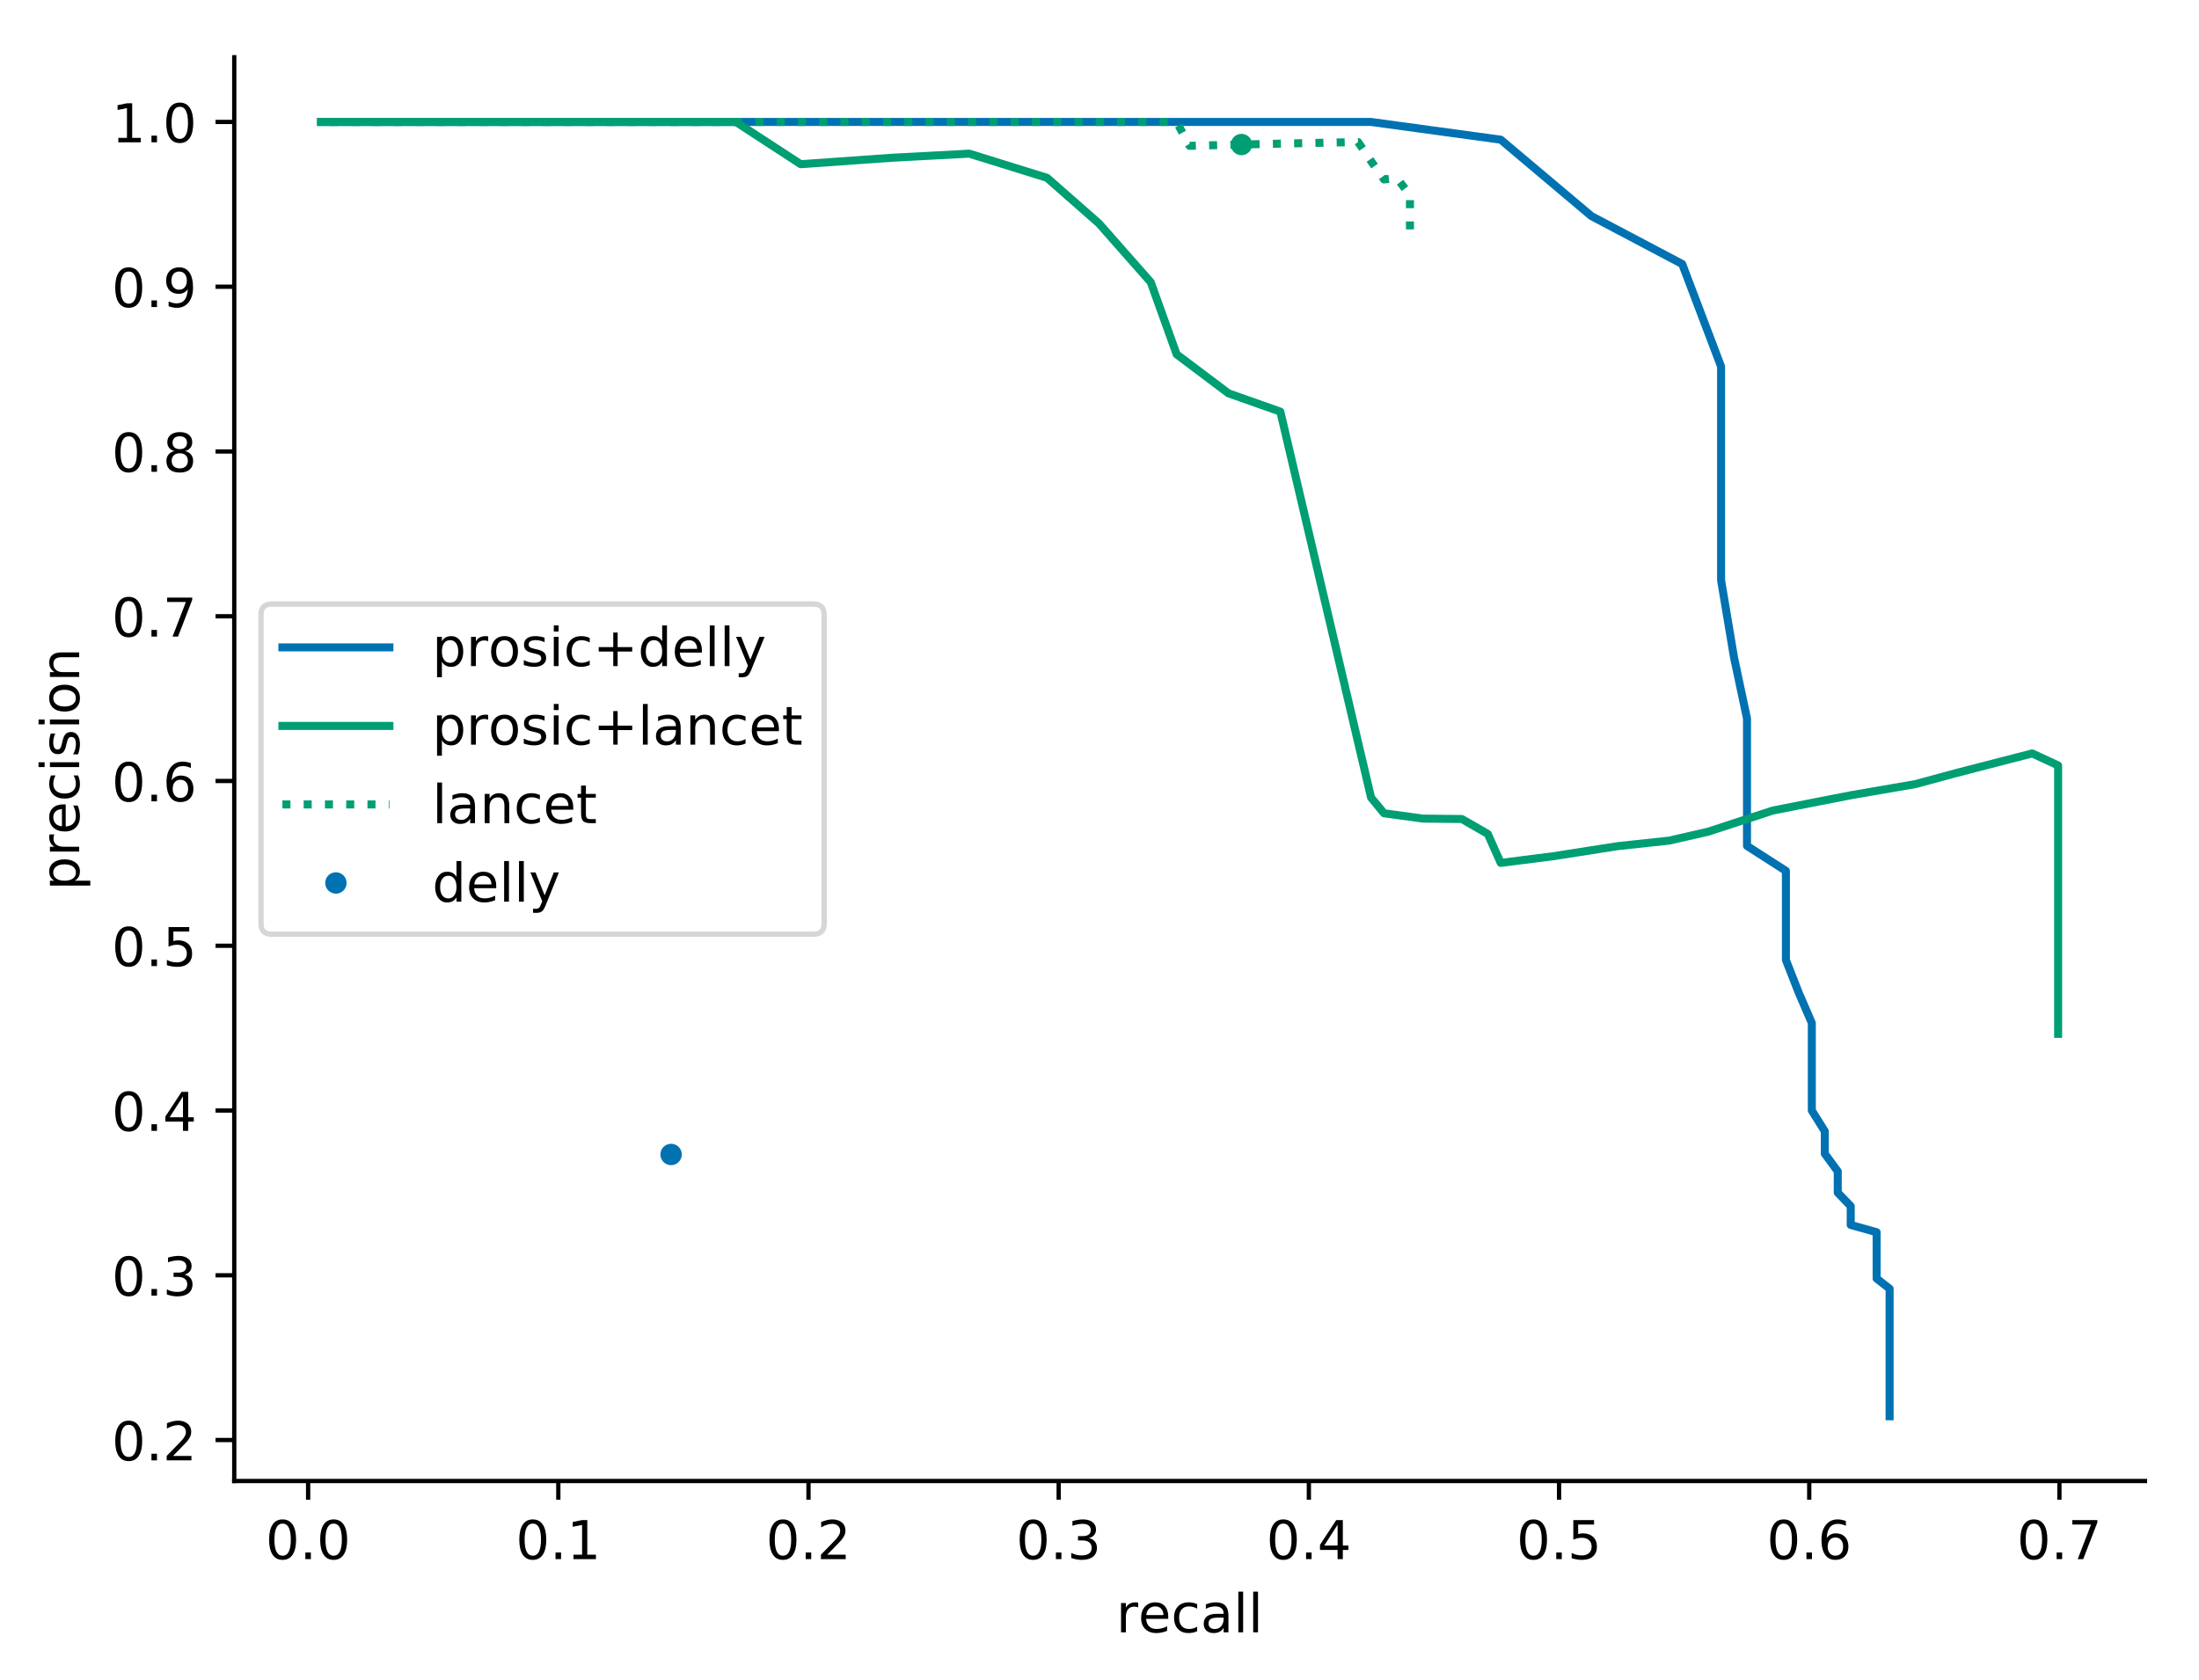
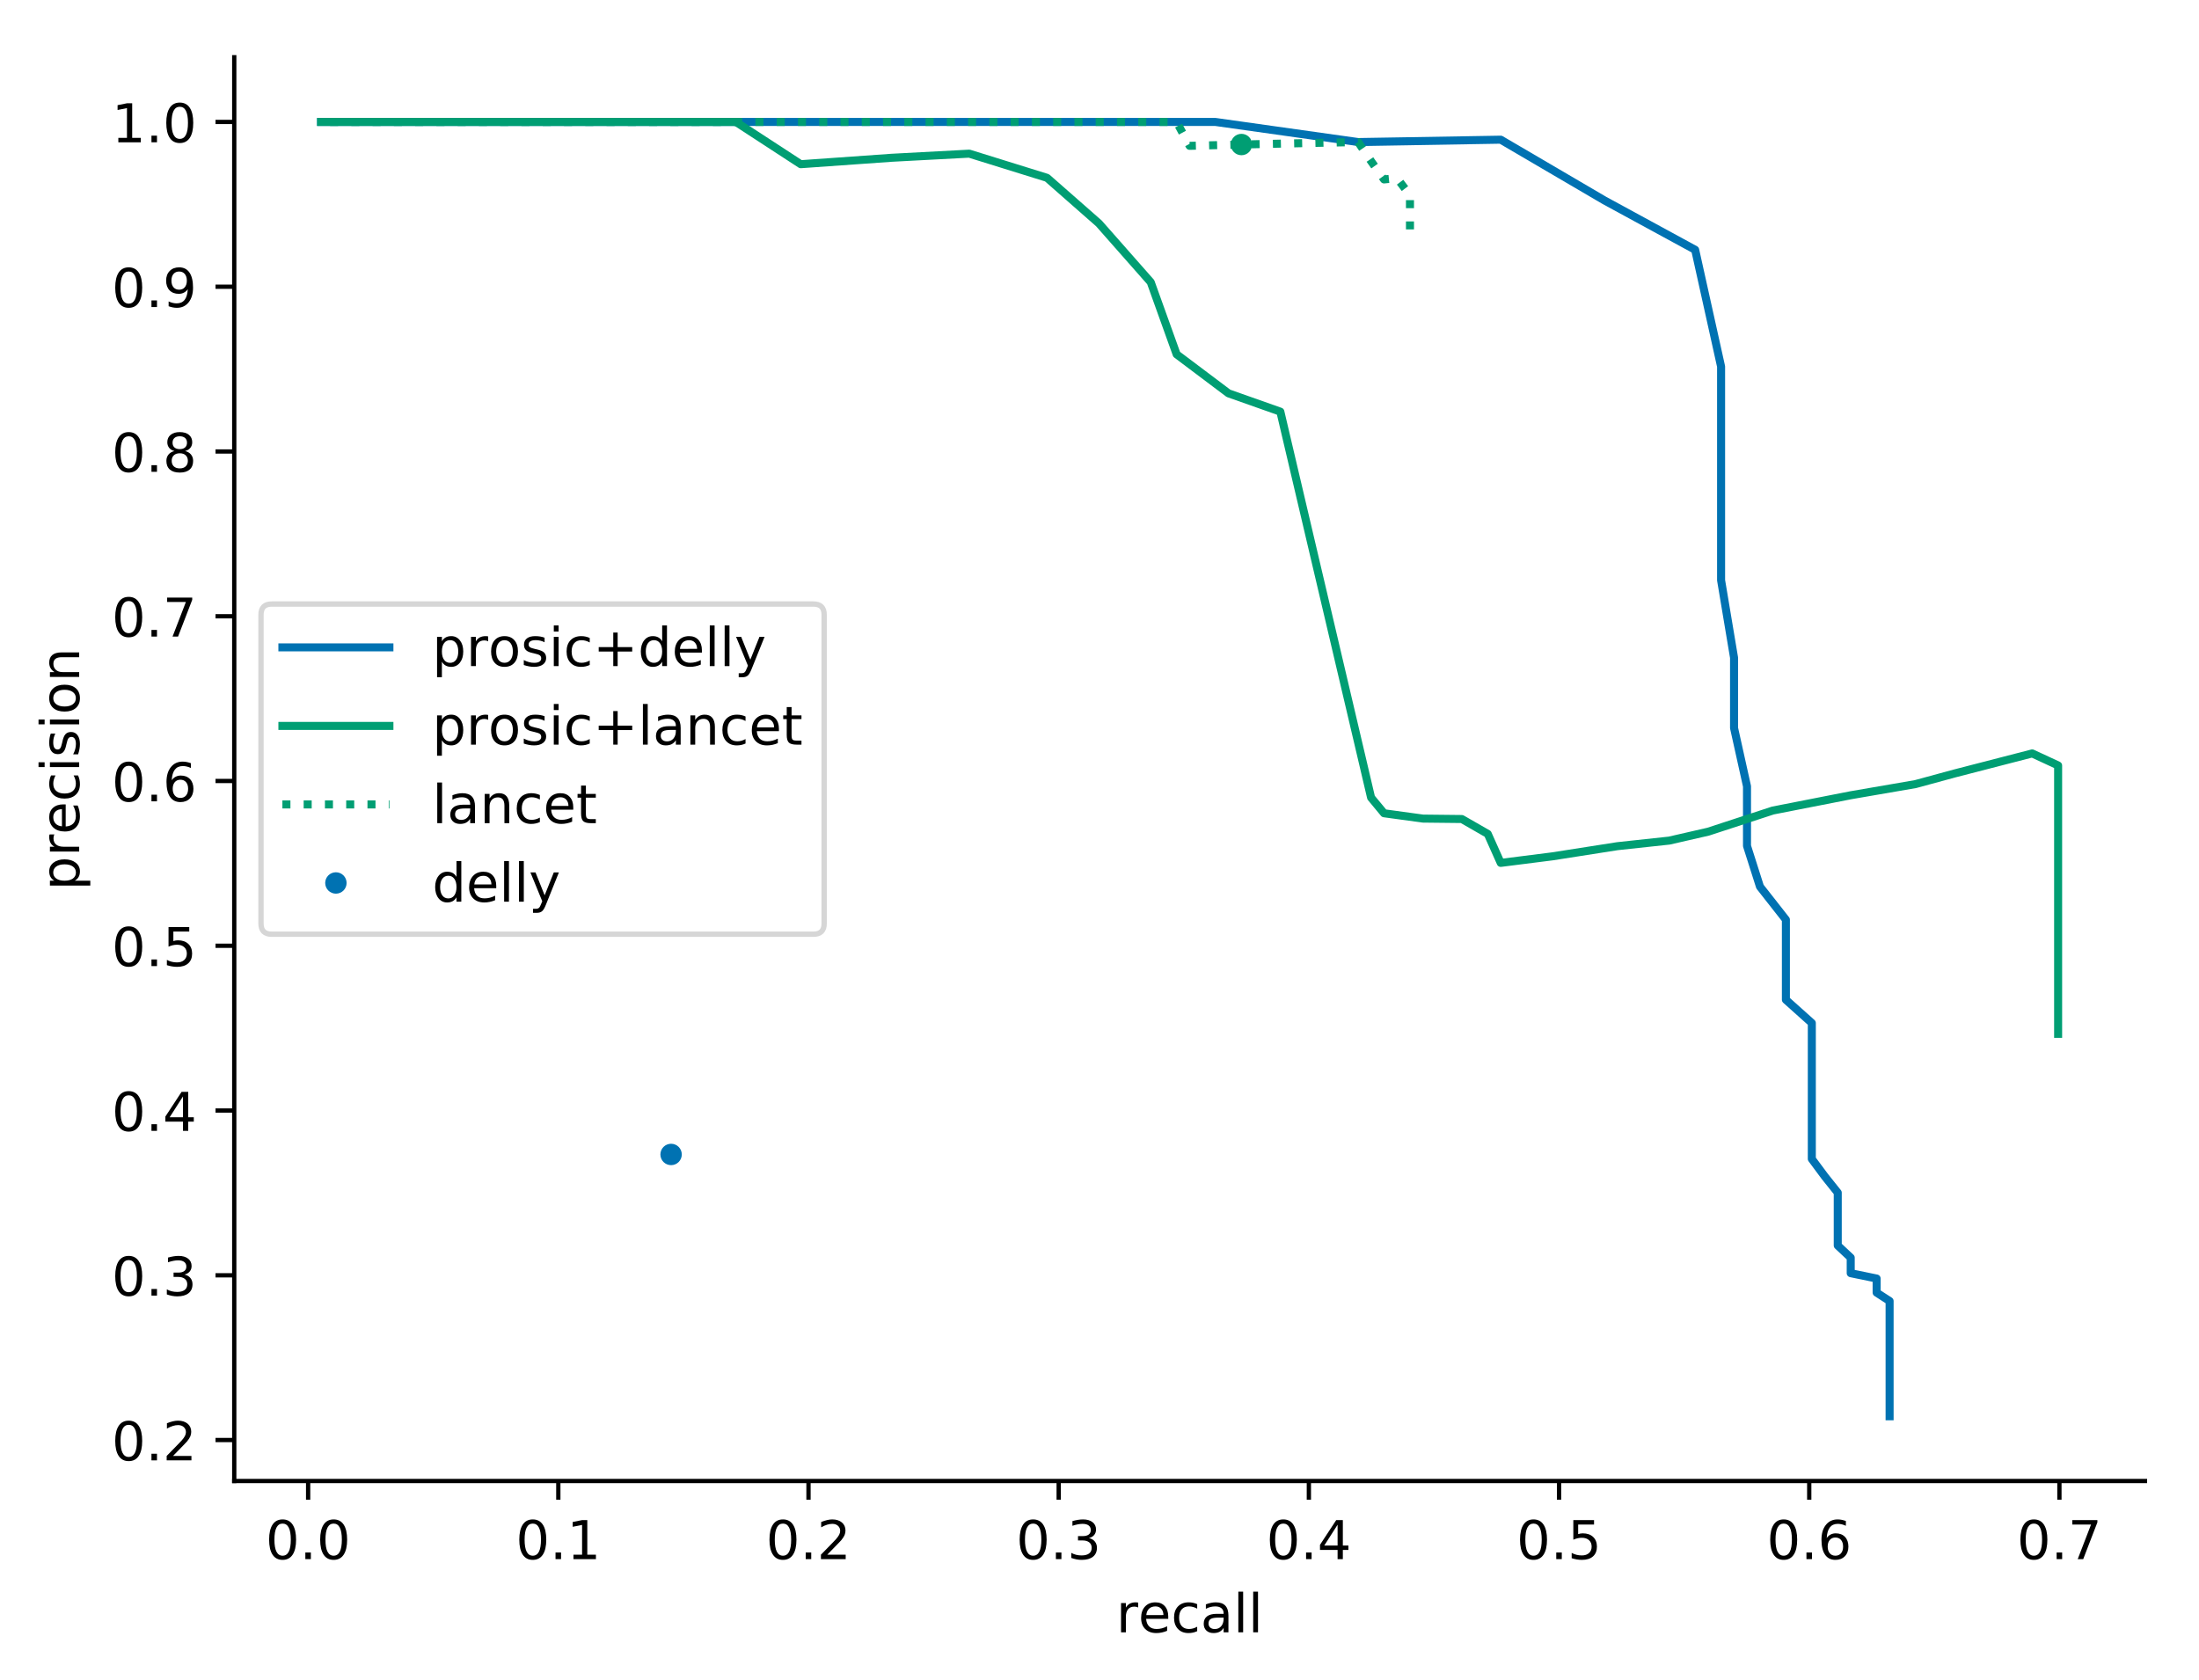
<svg xmlns="http://www.w3.org/2000/svg" xmlns:xlink="http://www.w3.org/1999/xlink" height="314pt" version="1.1" viewBox="0 0 411 314" width="411pt">
  <defs>
    <style type="text/css">
*{stroke-linecap:butt;stroke-linejoin:round;}
  </style>
  </defs>
  <g id="figure_1">
    <g id="patch_1">
      <path d="M 0 314.368  L 411.601 314.368  L 411.601 0  L 0 0  z " style="fill:#ffffff;" />
    </g>
    <g id="axes_1">
      <g id="patch_2">
        <path d="M 43.781 276.812  L 400.901 276.812  L 400.901 10.7  L 43.781 10.7  z " style="fill:#ffffff;" />
      </g>
      <g id="matplotlib.axis_1">
        <g id="xtick_1">
          <g id="line2d_1">
            <defs>
-               <path d="M 0 0  L 0 3.5  " id="m84ffc68af9" style="stroke:#000000;stroke-width:0.8;" />
-             </defs>
-             <g>
-               <use style="stroke:#000000;stroke-width:0.8;" x="57.591" xlink:href="#m84ffc68af9" y="276.812" />
+               <path d="M 0 0  L 0 3.5  " id="m22da4addb0" style="stroke:#000000;stroke-width:0.8;" />
+             </defs>
+             <g>
+               <use style="stroke:#000000;stroke-width:0.8;" x="57.591" xlink:href="#m22da4addb0" y="276.812" />
            </g>
          </g>
          <g id="text_1">
            <defs>
              <path d="M 31.781 66.406  Q 24.172 66.406 20.328 58.906  Q 16.5 51.422 16.5 36.375  Q 16.5 21.391 20.328 13.891  Q 24.172 6.391 31.781 6.391  Q 39.453 6.391 43.281 13.891  Q 47.125 21.391 47.125 36.375  Q 47.125 51.422 43.281 58.906  Q 39.453 66.406 31.781 66.406  z M 31.781 74.219  Q 44.047 74.219 50.516 64.516  Q 56.984 54.828 56.984 36.375  Q 56.984 17.969 50.516 8.266  Q 44.047 -1.422 31.781 -1.422  Q 19.531 -1.422 13.062 8.266  Q 6.594 17.969 6.594 36.375  Q 6.594 54.828 13.062 64.516  Q 19.531 74.219 31.781 74.219  z " id="DejaVuSans-30" />
              <path d="M 10.688 12.406  L 21 12.406  L 21 0  L 10.688 0  z " id="DejaVuSans-2e" />
            </defs>
            <g transform="translate(49.63962 291.4104)scale(0.1 -0.1)">
              <use xlink:href="#DejaVuSans-30" />
              <use x="63.623" xlink:href="#DejaVuSans-2e" />
              <use x="95.41" xlink:href="#DejaVuSans-30" />
            </g>
          </g>
        </g>
        <g id="xtick_2">
          <g id="line2d_2">
            <g>
-               <use style="stroke:#000000;stroke-width:0.8;" x="104.351" xlink:href="#m84ffc68af9" y="276.812" />
+               <use style="stroke:#000000;stroke-width:0.8;" x="104.351" xlink:href="#m22da4addb0" y="276.812" />
            </g>
          </g>
          <g id="text_2">
            <defs>
              <path d="M 12.406 8.297  L 28.516 8.297  L 28.516 63.922  L 10.984 60.406  L 10.984 69.391  L 28.422 72.906  L 38.281 72.906  L 38.281 8.297  L 54.391 8.297  L 54.391 0  L 12.406 0  z " id="DejaVuSans-31" />
            </defs>
            <g transform="translate(96.39956 291.4104)scale(0.1 -0.1)">
              <use xlink:href="#DejaVuSans-30" />
              <use x="63.623" xlink:href="#DejaVuSans-2e" />
              <use x="95.41" xlink:href="#DejaVuSans-31" />
            </g>
          </g>
        </g>
        <g id="xtick_3">
          <g id="line2d_3">
            <g>
-               <use style="stroke:#000000;stroke-width:0.8;" x="151.111" xlink:href="#m84ffc68af9" y="276.812" />
+               <use style="stroke:#000000;stroke-width:0.8;" x="151.111" xlink:href="#m22da4addb0" y="276.812" />
            </g>
          </g>
          <g id="text_3">
            <defs>
              <path d="M 19.188 8.297  L 53.609 8.297  L 53.609 0  L 7.328 0  L 7.328 8.297  Q 12.938 14.109 22.625 23.891  Q 32.328 33.688 34.812 36.531  Q 39.547 41.844 41.422 45.531  Q 43.312 49.219 43.312 52.781  Q 43.312 58.594 39.234 62.25  Q 35.156 65.922 28.609 65.922  Q 23.969 65.922 18.812 64.312  Q 13.672 62.703 7.812 59.422  L 7.812 69.391  Q 13.766 71.781 18.938 73  Q 24.125 74.219 28.422 74.219  Q 39.75 74.219 46.484 68.547  Q 53.219 62.891 53.219 53.422  Q 53.219 48.922 51.531 44.891  Q 49.859 40.875 45.406 35.406  Q 44.188 33.984 37.641 27.219  Q 31.109 20.453 19.188 8.297  z " id="DejaVuSans-32" />
            </defs>
            <g transform="translate(143.1595 291.4104)scale(0.1 -0.1)">
              <use xlink:href="#DejaVuSans-30" />
              <use x="63.623" xlink:href="#DejaVuSans-2e" />
              <use x="95.41" xlink:href="#DejaVuSans-32" />
            </g>
          </g>
        </g>
        <g id="xtick_4">
          <g id="line2d_4">
            <g>
-               <use style="stroke:#000000;stroke-width:0.8;" x="197.871" xlink:href="#m84ffc68af9" y="276.812" />
+               <use style="stroke:#000000;stroke-width:0.8;" x="197.871" xlink:href="#m22da4addb0" y="276.812" />
            </g>
          </g>
          <g id="text_4">
            <defs>
              <path d="M 40.578 39.312  Q 47.656 37.797 51.625 33  Q 55.609 28.219 55.609 21.188  Q 55.609 10.406 48.188 4.484  Q 40.766 -1.422 27.094 -1.422  Q 22.516 -1.422 17.656 -0.516  Q 12.797 0.391 7.625 2.203  L 7.625 11.719  Q 11.719 9.328 16.594 8.109  Q 21.484 6.891 26.812 6.891  Q 36.078 6.891 40.938 10.547  Q 45.797 14.203 45.797 21.188  Q 45.797 27.641 41.281 31.266  Q 36.766 34.906 28.719 34.906  L 20.219 34.906  L 20.219 43.016  L 29.109 43.016  Q 36.375 43.016 40.234 45.922  Q 44.094 48.828 44.094 54.297  Q 44.094 59.906 40.109 62.906  Q 36.141 65.922 28.719 65.922  Q 24.656 65.922 20.016 65.031  Q 15.375 64.156 9.812 62.312  L 9.812 71.094  Q 15.438 72.656 20.344 73.438  Q 25.25 74.219 29.594 74.219  Q 40.828 74.219 47.359 69.109  Q 53.906 64.016 53.906 55.328  Q 53.906 49.266 50.438 45.094  Q 46.969 40.922 40.578 39.312  z " id="DejaVuSans-33" />
            </defs>
            <g transform="translate(189.9195 291.4104)scale(0.1 -0.1)">
              <use xlink:href="#DejaVuSans-30" />
              <use x="63.623" xlink:href="#DejaVuSans-2e" />
              <use x="95.41" xlink:href="#DejaVuSans-33" />
            </g>
          </g>
        </g>
        <g id="xtick_5">
          <g id="line2d_5">
            <g>
-               <use style="stroke:#000000;stroke-width:0.8;" x="244.631" xlink:href="#m84ffc68af9" y="276.812" />
+               <use style="stroke:#000000;stroke-width:0.8;" x="244.631" xlink:href="#m22da4addb0" y="276.812" />
            </g>
          </g>
          <g id="text_5">
            <defs>
              <path d="M 37.797 64.312  L 12.891 25.391  L 37.797 25.391  z M 35.203 72.906  L 47.609 72.906  L 47.609 25.391  L 58.016 25.391  L 58.016 17.188  L 47.609 17.188  L 47.609 0  L 37.797 0  L 37.797 17.188  L 4.891 17.188  L 4.891 26.703  z " id="DejaVuSans-34" />
            </defs>
            <g transform="translate(236.6794 291.4104)scale(0.1 -0.1)">
              <use xlink:href="#DejaVuSans-30" />
              <use x="63.623" xlink:href="#DejaVuSans-2e" />
              <use x="95.41" xlink:href="#DejaVuSans-34" />
            </g>
          </g>
        </g>
        <g id="xtick_6">
          <g id="line2d_6">
            <g>
-               <use style="stroke:#000000;stroke-width:0.8;" x="291.391" xlink:href="#m84ffc68af9" y="276.812" />
+               <use style="stroke:#000000;stroke-width:0.8;" x="291.391" xlink:href="#m22da4addb0" y="276.812" />
            </g>
          </g>
          <g id="text_6">
            <defs>
              <path d="M 10.797 72.906  L 49.516 72.906  L 49.516 64.594  L 19.828 64.594  L 19.828 46.734  Q 21.969 47.469 24.109 47.828  Q 26.266 48.188 28.422 48.188  Q 40.625 48.188 47.75 41.5  Q 54.891 34.812 54.891 23.391  Q 54.891 11.625 47.562 5.094  Q 40.234 -1.422 26.906 -1.422  Q 22.312 -1.422 17.547 -0.641  Q 12.797 0.141 7.719 1.703  L 7.719 11.625  Q 12.109 9.234 16.797 8.062  Q 21.484 6.891 26.703 6.891  Q 35.156 6.891 40.078 11.328  Q 45.016 15.766 45.016 23.391  Q 45.016 31 40.078 35.438  Q 35.156 39.891 26.703 39.891  Q 22.75 39.891 18.812 39.016  Q 14.891 38.141 10.797 36.281  z " id="DejaVuSans-35" />
            </defs>
            <g transform="translate(283.4393 291.4104)scale(0.1 -0.1)">
              <use xlink:href="#DejaVuSans-30" />
              <use x="63.623" xlink:href="#DejaVuSans-2e" />
              <use x="95.41" xlink:href="#DejaVuSans-35" />
            </g>
          </g>
        </g>
        <g id="xtick_7">
          <g id="line2d_7">
            <g>
-               <use style="stroke:#000000;stroke-width:0.8;" x="338.151" xlink:href="#m84ffc68af9" y="276.812" />
+               <use style="stroke:#000000;stroke-width:0.8;" x="338.151" xlink:href="#m22da4addb0" y="276.812" />
            </g>
          </g>
          <g id="text_7">
            <defs>
              <path d="M 33.016 40.375  Q 26.375 40.375 22.484 35.828  Q 18.609 31.297 18.609 23.391  Q 18.609 15.531 22.484 10.953  Q 26.375 6.391 33.016 6.391  Q 39.656 6.391 43.531 10.953  Q 47.406 15.531 47.406 23.391  Q 47.406 31.297 43.531 35.828  Q 39.656 40.375 33.016 40.375  z M 52.594 71.297  L 52.594 62.312  Q 48.875 64.062 45.094 64.984  Q 41.312 65.922 37.594 65.922  Q 27.828 65.922 22.672 59.328  Q 17.531 52.734 16.797 39.406  Q 19.672 43.656 24.016 45.922  Q 28.375 48.188 33.594 48.188  Q 44.578 48.188 50.953 41.516  Q 57.328 34.859 57.328 23.391  Q 57.328 12.156 50.688 5.359  Q 44.047 -1.422 33.016 -1.422  Q 20.359 -1.422 13.672 8.266  Q 6.984 17.969 6.984 36.375  Q 6.984 53.656 15.188 63.938  Q 23.391 74.219 37.203 74.219  Q 40.922 74.219 44.703 73.484  Q 48.484 72.75 52.594 71.297  z " id="DejaVuSans-36" />
            </defs>
            <g transform="translate(330.1993 291.4104)scale(0.1 -0.1)">
              <use xlink:href="#DejaVuSans-30" />
              <use x="63.623" xlink:href="#DejaVuSans-2e" />
              <use x="95.41" xlink:href="#DejaVuSans-36" />
            </g>
          </g>
        </g>
        <g id="xtick_8">
          <g id="line2d_8">
            <g>
-               <use style="stroke:#000000;stroke-width:0.8;" x="384.911" xlink:href="#m84ffc68af9" y="276.812" />
+               <use style="stroke:#000000;stroke-width:0.8;" x="384.911" xlink:href="#m22da4addb0" y="276.812" />
            </g>
          </g>
          <g id="text_8">
            <defs>
              <path d="M 8.203 72.906  L 55.078 72.906  L 55.078 68.703  L 28.609 0  L 18.312 0  L 43.219 64.594  L 8.203 64.594  z " id="DejaVuSans-37" />
            </defs>
            <g transform="translate(376.9592 291.4104)scale(0.1 -0.1)">
              <use xlink:href="#DejaVuSans-30" />
              <use x="63.623" xlink:href="#DejaVuSans-2e" />
              <use x="95.41" xlink:href="#DejaVuSans-37" />
            </g>
          </g>
        </g>
        <g id="text_9">
          <defs>
            <path d="M 41.109 46.297  Q 39.594 47.172 37.812 47.578  Q 36.031 48 33.891 48  Q 26.266 48 22.188 43.047  Q 18.109 38.094 18.109 28.812  L 18.109 0  L 9.078 0  L 9.078 54.688  L 18.109 54.688  L 18.109 46.188  Q 20.953 51.172 25.484 53.578  Q 30.031 56 36.531 56  Q 37.453 56 38.578 55.875  Q 39.703 55.766 41.062 55.516  z " id="DejaVuSans-72" />
            <path d="M 56.203 29.594  L 56.203 25.203  L 14.891 25.203  Q 15.484 15.922 20.484 11.062  Q 25.484 6.203 34.422 6.203  Q 39.594 6.203 44.453 7.469  Q 49.312 8.734 54.109 11.281  L 54.109 2.781  Q 49.266 0.734 44.188 -0.344  Q 39.109 -1.422 33.891 -1.422  Q 20.797 -1.422 13.156 6.188  Q 5.516 13.812 5.516 26.812  Q 5.516 40.234 12.766 48.109  Q 20.016 56 32.328 56  Q 43.359 56 49.781 48.891  Q 56.203 41.797 56.203 29.594  z M 47.219 32.234  Q 47.125 39.594 43.094 43.984  Q 39.062 48.391 32.422 48.391  Q 24.906 48.391 20.391 44.141  Q 15.875 39.891 15.188 32.172  z " id="DejaVuSans-65" />
            <path d="M 48.781 52.594  L 48.781 44.188  Q 44.969 46.297 41.141 47.344  Q 37.312 48.391 33.406 48.391  Q 24.656 48.391 19.812 42.844  Q 14.984 37.312 14.984 27.297  Q 14.984 17.281 19.812 11.734  Q 24.656 6.203 33.406 6.203  Q 37.312 6.203 41.141 7.25  Q 44.969 8.297 48.781 10.406  L 48.781 2.094  Q 45.016 0.344 40.984 -0.531  Q 36.969 -1.422 32.422 -1.422  Q 20.062 -1.422 12.781 6.344  Q 5.516 14.109 5.516 27.297  Q 5.516 40.672 12.859 48.328  Q 20.219 56 33.016 56  Q 37.156 56 41.109 55.141  Q 45.062 54.297 48.781 52.594  z " id="DejaVuSans-63" />
            <path d="M 34.281 27.484  Q 23.391 27.484 19.188 25  Q 14.984 22.516 14.984 16.5  Q 14.984 11.719 18.141 8.906  Q 21.297 6.109 26.703 6.109  Q 34.188 6.109 38.703 11.406  Q 43.219 16.703 43.219 25.484  L 43.219 27.484  z M 52.203 31.203  L 52.203 0  L 43.219 0  L 43.219 8.297  Q 40.141 3.328 35.547 0.953  Q 30.953 -1.422 24.312 -1.422  Q 15.922 -1.422 10.953 3.297  Q 6 8.016 6 15.922  Q 6 25.141 12.172 29.828  Q 18.359 34.516 30.609 34.516  L 43.219 34.516  L 43.219 35.406  Q 43.219 41.609 39.141 45  Q 35.062 48.391 27.688 48.391  Q 23 48.391 18.547 47.266  Q 14.109 46.141 10.016 43.891  L 10.016 52.203  Q 14.938 54.109 19.578 55.047  Q 24.219 56 28.609 56  Q 40.484 56 46.344 49.844  Q 52.203 43.703 52.203 31.203  z " id="DejaVuSans-61" />
            <path d="M 9.422 75.984  L 18.406 75.984  L 18.406 0  L 9.422 0  z " id="DejaVuSans-6c" />
          </defs>
          <g transform="translate(208.6194 305.0886)scale(0.1 -0.1)">
            <use xlink:href="#DejaVuSans-72" />
            <use x="41.082" xlink:href="#DejaVuSans-65" />
            <use x="102.605" xlink:href="#DejaVuSans-63" />
            <use x="157.586" xlink:href="#DejaVuSans-61" />
            <use x="218.865" xlink:href="#DejaVuSans-6c" />
            <use x="246.648" xlink:href="#DejaVuSans-6c" />
          </g>
        </g>
      </g>
      <g id="matplotlib.axis_2">
        <g id="ytick_1">
          <g id="line2d_9">
            <defs>
-               <path d="M 0 0  L -3.5 0  " id="m5071d4add7" style="stroke:#000000;stroke-width:0.8;" />
-             </defs>
-             <g>
-               <use style="stroke:#000000;stroke-width:0.8;" x="43.781" xlink:href="#m5071d4add7" y="269.154" />
+               <path d="M 0 0  L -3.5 0  " id="med75d38c5d" style="stroke:#000000;stroke-width:0.8;" />
+             </defs>
+             <g>
+               <use style="stroke:#000000;stroke-width:0.8;" x="43.781" xlink:href="#med75d38c5d" y="269.154" />
            </g>
          </g>
          <g id="text_10">
            <g transform="translate(20.87813 272.9531)scale(0.1 -0.1)">
              <use xlink:href="#DejaVuSans-30" />
              <use x="63.623" xlink:href="#DejaVuSans-2e" />
              <use x="95.41" xlink:href="#DejaVuSans-32" />
            </g>
          </g>
        </g>
        <g id="ytick_2">
          <g id="line2d_10">
            <g>
-               <use style="stroke:#000000;stroke-width:0.8;" x="43.781" xlink:href="#m5071d4add7" y="238.359" />
+               <use style="stroke:#000000;stroke-width:0.8;" x="43.781" xlink:href="#med75d38c5d" y="238.359" />
            </g>
          </g>
          <g id="text_11">
            <g transform="translate(20.87813 242.1584)scale(0.1 -0.1)">
              <use xlink:href="#DejaVuSans-30" />
              <use x="63.623" xlink:href="#DejaVuSans-2e" />
              <use x="95.41" xlink:href="#DejaVuSans-33" />
            </g>
          </g>
        </g>
        <g id="ytick_3">
          <g id="line2d_11">
            <g>
-               <use style="stroke:#000000;stroke-width:0.8;" x="43.781" xlink:href="#m5071d4add7" y="207.564" />
+               <use style="stroke:#000000;stroke-width:0.8;" x="43.781" xlink:href="#med75d38c5d" y="207.564" />
            </g>
          </g>
          <g id="text_12">
            <g transform="translate(20.87813 211.3636)scale(0.1 -0.1)">
              <use xlink:href="#DejaVuSans-30" />
              <use x="63.623" xlink:href="#DejaVuSans-2e" />
              <use x="95.41" xlink:href="#DejaVuSans-34" />
            </g>
          </g>
        </g>
        <g id="ytick_4">
          <g id="line2d_12">
            <g>
-               <use style="stroke:#000000;stroke-width:0.8;" x="43.781" xlink:href="#m5071d4add7" y="176.77" />
+               <use style="stroke:#000000;stroke-width:0.8;" x="43.781" xlink:href="#med75d38c5d" y="176.77" />
            </g>
          </g>
          <g id="text_13">
            <g transform="translate(20.87813 180.5689)scale(0.1 -0.1)">
              <use xlink:href="#DejaVuSans-30" />
              <use x="63.623" xlink:href="#DejaVuSans-2e" />
              <use x="95.41" xlink:href="#DejaVuSans-35" />
            </g>
          </g>
        </g>
        <g id="ytick_5">
          <g id="line2d_13">
            <g>
-               <use style="stroke:#000000;stroke-width:0.8;" x="43.781" xlink:href="#m5071d4add7" y="145.975" />
+               <use style="stroke:#000000;stroke-width:0.8;" x="43.781" xlink:href="#med75d38c5d" y="145.975" />
            </g>
          </g>
          <g id="text_14">
            <g transform="translate(20.87813 149.7742)scale(0.1 -0.1)">
              <use xlink:href="#DejaVuSans-30" />
              <use x="63.623" xlink:href="#DejaVuSans-2e" />
              <use x="95.41" xlink:href="#DejaVuSans-36" />
            </g>
          </g>
        </g>
        <g id="ytick_6">
          <g id="line2d_14">
            <g>
-               <use style="stroke:#000000;stroke-width:0.8;" x="43.781" xlink:href="#m5071d4add7" y="115.18" />
+               <use style="stroke:#000000;stroke-width:0.8;" x="43.781" xlink:href="#med75d38c5d" y="115.18" />
            </g>
          </g>
          <g id="text_15">
            <g transform="translate(20.87813 118.9794)scale(0.1 -0.1)">
              <use xlink:href="#DejaVuSans-30" />
              <use x="63.623" xlink:href="#DejaVuSans-2e" />
              <use x="95.41" xlink:href="#DejaVuSans-37" />
            </g>
          </g>
        </g>
        <g id="ytick_7">
          <g id="line2d_15">
            <g>
-               <use style="stroke:#000000;stroke-width:0.8;" x="43.781" xlink:href="#m5071d4add7" y="84.385" />
+               <use style="stroke:#000000;stroke-width:0.8;" x="43.781" xlink:href="#med75d38c5d" y="84.385" />
            </g>
          </g>
          <g id="text_16">
            <defs>
              <path d="M 31.781 34.625  Q 24.75 34.625 20.719 30.859  Q 16.703 27.094 16.703 20.516  Q 16.703 13.922 20.719 10.156  Q 24.75 6.391 31.781 6.391  Q 38.812 6.391 42.859 10.172  Q 46.922 13.969 46.922 20.516  Q 46.922 27.094 42.891 30.859  Q 38.875 34.625 31.781 34.625  z M 21.922 38.812  Q 15.578 40.375 12.031 44.719  Q 8.5 49.078 8.5 55.328  Q 8.5 64.062 14.719 69.141  Q 20.953 74.219 31.781 74.219  Q 42.672 74.219 48.875 69.141  Q 55.078 64.062 55.078 55.328  Q 55.078 49.078 51.531 44.719  Q 48 40.375 41.703 38.812  Q 48.828 37.156 52.797 32.312  Q 56.781 27.484 56.781 20.516  Q 56.781 9.906 50.312 4.234  Q 43.844 -1.422 31.781 -1.422  Q 19.734 -1.422 13.25 4.234  Q 6.781 9.906 6.781 20.516  Q 6.781 27.484 10.781 32.312  Q 14.797 37.156 21.922 38.812  z M 18.312 54.391  Q 18.312 48.734 21.844 45.562  Q 25.391 42.391 31.781 42.391  Q 38.141 42.391 41.719 45.562  Q 45.312 48.734 45.312 54.391  Q 45.312 60.062 41.719 63.234  Q 38.141 66.406 31.781 66.406  Q 25.391 66.406 21.844 63.234  Q 18.312 60.062 18.312 54.391  z " id="DejaVuSans-38" />
            </defs>
            <g transform="translate(20.87813 88.1847)scale(0.1 -0.1)">
              <use xlink:href="#DejaVuSans-30" />
              <use x="63.623" xlink:href="#DejaVuSans-2e" />
              <use x="95.41" xlink:href="#DejaVuSans-38" />
            </g>
          </g>
        </g>
        <g id="ytick_8">
          <g id="line2d_16">
            <g>
-               <use style="stroke:#000000;stroke-width:0.8;" x="43.781" xlink:href="#m5071d4add7" y="53.591" />
+               <use style="stroke:#000000;stroke-width:0.8;" x="43.781" xlink:href="#med75d38c5d" y="53.591" />
            </g>
          </g>
          <g id="text_17">
            <defs>
              <path d="M 10.984 1.516  L 10.984 10.5  Q 14.703 8.734 18.5 7.812  Q 22.312 6.891 25.984 6.891  Q 35.75 6.891 40.891 13.453  Q 46.047 20.016 46.781 33.406  Q 43.953 29.203 39.594 26.953  Q 35.25 24.703 29.984 24.703  Q 19.047 24.703 12.672 31.312  Q 6.297 37.938 6.297 49.422  Q 6.297 60.641 12.938 67.422  Q 19.578 74.219 30.609 74.219  Q 43.266 74.219 49.922 64.516  Q 56.594 54.828 56.594 36.375  Q 56.594 19.141 48.406 8.859  Q 40.234 -1.422 26.422 -1.422  Q 22.703 -1.422 18.891 -0.688  Q 15.094 0.047 10.984 1.516  z M 30.609 32.422  Q 37.25 32.422 41.125 36.953  Q 45.016 41.5 45.016 49.422  Q 45.016 57.281 41.125 61.844  Q 37.25 66.406 30.609 66.406  Q 23.969 66.406 20.094 61.844  Q 16.219 57.281 16.219 49.422  Q 16.219 41.5 20.094 36.953  Q 23.969 32.422 30.609 32.422  z " id="DejaVuSans-39" />
            </defs>
            <g transform="translate(20.87813 57.38996)scale(0.1 -0.1)">
              <use xlink:href="#DejaVuSans-30" />
              <use x="63.623" xlink:href="#DejaVuSans-2e" />
              <use x="95.41" xlink:href="#DejaVuSans-39" />
            </g>
          </g>
        </g>
        <g id="ytick_9">
          <g id="line2d_17">
            <g>
-               <use style="stroke:#000000;stroke-width:0.8;" x="43.781" xlink:href="#m5071d4add7" y="22.796" />
+               <use style="stroke:#000000;stroke-width:0.8;" x="43.781" xlink:href="#med75d38c5d" y="22.796" />
            </g>
          </g>
          <g id="text_18">
            <g transform="translate(20.87813 26.59522)scale(0.1 -0.1)">
              <use xlink:href="#DejaVuSans-31" />
              <use x="63.623" xlink:href="#DejaVuSans-2e" />
              <use x="95.41" xlink:href="#DejaVuSans-30" />
            </g>
          </g>
        </g>
        <g id="text_19">
          <defs>
            <path d="M 18.109 8.203  L 18.109 -20.797  L 9.078 -20.797  L 9.078 54.688  L 18.109 54.688  L 18.109 46.391  Q 20.953 51.266 25.266 53.625  Q 29.594 56 35.594 56  Q 45.562 56 51.781 48.094  Q 58.016 40.188 58.016 27.297  Q 58.016 14.406 51.781 6.484  Q 45.562 -1.422 35.594 -1.422  Q 29.594 -1.422 25.266 0.953  Q 20.953 3.328 18.109 8.203  z M 48.688 27.297  Q 48.688 37.203 44.609 42.844  Q 40.531 48.484 33.406 48.484  Q 26.266 48.484 22.188 42.844  Q 18.109 37.203 18.109 27.297  Q 18.109 17.391 22.188 11.75  Q 26.266 6.109 33.406 6.109  Q 40.531 6.109 44.609 11.75  Q 48.688 17.391 48.688 27.297  z " id="DejaVuSans-70" />
            <path d="M 9.422 54.688  L 18.406 54.688  L 18.406 0  L 9.422 0  z M 9.422 75.984  L 18.406 75.984  L 18.406 64.594  L 9.422 64.594  z " id="DejaVuSans-69" />
            <path d="M 44.281 53.078  L 44.281 44.578  Q 40.484 46.531 36.375 47.5  Q 32.281 48.484 27.875 48.484  Q 21.188 48.484 17.844 46.438  Q 14.5 44.391 14.5 40.281  Q 14.5 37.156 16.891 35.375  Q 19.281 33.594 26.516 31.984  L 29.594 31.297  Q 39.156 29.25 43.188 25.516  Q 47.219 21.781 47.219 15.094  Q 47.219 7.469 41.188 3.016  Q 35.156 -1.422 24.609 -1.422  Q 20.219 -1.422 15.453 -0.562  Q 10.688 0.297 5.422 2  L 5.422 11.281  Q 10.406 8.688 15.234 7.391  Q 20.062 6.109 24.812 6.109  Q 31.156 6.109 34.562 8.281  Q 37.984 10.453 37.984 14.406  Q 37.984 18.062 35.516 20.016  Q 33.062 21.969 24.703 23.781  L 21.578 24.516  Q 13.234 26.266 9.516 29.906  Q 5.812 33.547 5.812 39.891  Q 5.812 47.609 11.281 51.797  Q 16.75 56 26.812 56  Q 31.781 56 36.172 55.266  Q 40.578 54.547 44.281 53.078  z " id="DejaVuSans-73" />
            <path d="M 30.609 48.391  Q 23.391 48.391 19.188 42.75  Q 14.984 37.109 14.984 27.297  Q 14.984 17.484 19.156 11.844  Q 23.344 6.203 30.609 6.203  Q 37.797 6.203 41.984 11.859  Q 46.188 17.531 46.188 27.297  Q 46.188 37.016 41.984 42.703  Q 37.797 48.391 30.609 48.391  z M 30.609 56  Q 42.328 56 49.016 48.375  Q 55.719 40.766 55.719 27.297  Q 55.719 13.875 49.016 6.219  Q 42.328 -1.422 30.609 -1.422  Q 18.844 -1.422 12.172 6.219  Q 5.516 13.875 5.516 27.297  Q 5.516 40.766 12.172 48.375  Q 18.844 56 30.609 56  z " id="DejaVuSans-6f" />
            <path d="M 54.891 33.016  L 54.891 0  L 45.906 0  L 45.906 32.719  Q 45.906 40.484 42.875 44.328  Q 39.844 48.188 33.797 48.188  Q 26.516 48.188 22.312 43.547  Q 18.109 38.922 18.109 30.906  L 18.109 0  L 9.078 0  L 9.078 54.688  L 18.109 54.688  L 18.109 46.188  Q 21.344 51.125 25.703 53.562  Q 30.078 56 35.797 56  Q 45.219 56 50.047 50.172  Q 54.891 44.344 54.891 33.016  z " id="DejaVuSans-6e" />
          </defs>
          <g transform="translate(14.79844 166.4208)rotate(-90)scale(0.1 -0.1)">
            <use xlink:href="#DejaVuSans-70" />
            <use x="63.477" xlink:href="#DejaVuSans-72" />
            <use x="104.559" xlink:href="#DejaVuSans-65" />
            <use x="166.082" xlink:href="#DejaVuSans-63" />
            <use x="221.062" xlink:href="#DejaVuSans-69" />
            <use x="248.846" xlink:href="#DejaVuSans-73" />
            <use x="300.945" xlink:href="#DejaVuSans-69" />
            <use x="328.729" xlink:href="#DejaVuSans-6f" />
            <use x="389.91" xlink:href="#DejaVuSans-6e" />
          </g>
        </g>
      </g>
      <g id="line2d_18">
-         <path clip-path="url(#pdc2aea91ca)" d="M 60.014 22.796  L 86.665 22.796  L 115.738 22.796  L 142.389 22.796  L 171.463 22.796  L 198.113 22.796  L 227.187 22.796  L 256.26 22.796  L 280.488 26.107  L 297.448 40.393  L 314.407 49.343  L 321.676 68.507  L 321.676 90.984  L 321.676 108.45  L 324.099 122.926  L 326.521 134.294  L 326.521 146.968  L 326.521 158.106  L 333.79 162.772  L 333.79 171.893  L 333.79 179.424  L 336.213 185.604  L 338.635 191.205  L 338.635 196.954  L 338.635 202.708  L 338.635 207.564  L 341.058 211.439  L 341.058 215.632  L 343.481 218.935  L 343.481 222.916  L 345.904 225.44  L 345.904 228.95  L 350.749 230.308  L 350.749 233.455  L 350.749 236.41  L 350.749 238.966  L 353.172 240.864  L 353.172 243.169  L 353.172 245.552  L 353.172 247.808  L 353.172 249.774  L 353.172 251.816  L 353.172 253.598  L 353.172 255.454  L 353.172 257.222  L 353.172 258.771  L 353.172 260.388  L 353.172 261.808  L 353.172 263.294  L 353.172 264.716  " style="fill:none;stroke:#0072b2;stroke-linecap:square;stroke-width:1.5;" />
+         <path clip-path="url(#p476f3b6bc6)" d="M 60.014 22.796  L 86.665 22.796  L 115.738 22.796  L 142.389 22.796  L 171.463 22.796  L 198.113 22.796  L 227.187 22.796  L 253.838 26.551  L 280.488 26.107  L 299.871 37.46  L 316.83 46.688  L 321.676 68.507  L 321.676 90.984  L 321.676 108.45  L 324.099 122.926  L 324.099 136.064  L 326.521 146.968  L 326.521 158.106  L 328.944 165.719  L 333.79 171.893  L 333.79 179.424  L 333.79 186.866  L 338.635 191.205  L 338.635 196.954  L 338.635 202.708  L 338.635 207.564  L 338.635 212.459  L 338.635 216.616  L 341.058 219.882  L 343.481 222.916  L 343.481 226.324  L 343.481 229.805  L 343.481 232.798  L 345.904 235.063  L 345.904 237.969  L 350.749 238.966  L 350.749 241.601  L 353.172 243.169  L 353.172 245.552  L 353.172 247.808  L 353.172 249.774  L 353.172 251.816  L 353.172 253.598  L 353.172 255.454  L 353.172 257.222  L 353.172 258.771  L 353.172 260.388  L 353.172 261.808  L 353.172 263.294  L 353.172 264.716  " style="fill:none;stroke:#0072b2;stroke-linecap:square;stroke-width:1.5;" />
      </g>
      <g id="line2d_19">
-         <path clip-path="url(#pdc2aea91ca)" d="M 60.014 22.796  L 74.551 22.796  L 89.088 22.796  L 106.047 22.796  L 120.584 22.796  L 137.543 22.796  L 149.657 30.692  L 166.617 29.491  L 181.154 28.718  L 195.691 33.235  L 205.382 41.747  L 215.073 52.735  L 219.918 66.224  L 229.61 73.517  L 239.301 76.941  L 256.26 149.077  L 256.26 149.077  L 256.26 149.077  L 256.26 149.077  L 256.26 149.077  L 256.26 149.077  L 256.26 149.077  L 258.683 152.005  L 265.952 153.002  L 273.22 153.081  L 278.066 155.86  L 280.488 161.281  L 290.18 160.053  L 302.293 158.157  L 311.985 157.113  L 319.253 155.45  L 331.367 151.49  L 345.904 148.64  L 358.018 146.551  L 365.286 144.575  L 379.823 140.82  L 384.669 143.067  L 384.669 148.541  L 384.669 152.985  L 384.669 157.903  L 384.669 161.907  L 384.669 166.35  L 384.669 169.977  L 384.669 174.01  L 384.669 177.31  L 384.669 180.988  L 384.669 184.003  L 384.669 187.371  L 384.669 190.137  L 384.669 193.232  " style="fill:none;stroke:#009e73;stroke-linecap:square;stroke-width:1.5;" />
+         <path clip-path="url(#p476f3b6bc6)" d="M 60.014 22.796  L 74.551 22.796  L 89.088 22.796  L 106.047 22.796  L 120.584 22.796  L 137.543 22.796  L 149.657 30.692  L 166.617 29.491  L 181.154 28.718  L 195.691 33.235  L 205.382 41.747  L 215.073 52.735  L 219.918 66.224  L 229.61 73.517  L 239.301 76.941  L 256.26 149.077  L 256.26 149.077  L 256.26 149.077  L 256.26 149.077  L 256.26 149.077  L 256.26 149.077  L 256.26 149.077  L 258.683 152.005  L 265.952 153.002  L 273.22 153.081  L 278.066 155.86  L 280.488 161.281  L 290.18 160.053  L 302.293 158.157  L 311.985 157.113  L 319.253 155.45  L 331.367 151.49  L 345.904 148.64  L 358.018 146.551  L 365.286 144.575  L 379.823 140.82  L 384.669 143.067  L 384.669 148.541  L 384.669 152.985  L 384.669 157.903  L 384.669 161.907  L 384.669 166.35  L 384.669 169.977  L 384.669 174.01  L 384.669 177.31  L 384.669 180.988  L 384.669 184.003  L 384.669 187.371  L 384.669 190.137  L 384.669 193.232  " style="fill:none;stroke:#009e73;stroke-linecap:square;stroke-width:1.5;" />
      </g>
      <g id="line2d_20">
-         <path clip-path="url(#pdc2aea91ca)" d="M 263.529 42.88  L 263.529 36.483  L 261.106 33.294  L 258.683 33.538  L 256.26 30.128  L 253.838 26.551  L 248.992 26.645  L 246.569 26.694  L 241.724 26.795  L 236.878 26.902  L 232.032 27.014  L 227.187 27.133  L 222.341 27.259  L 219.918 22.796  L 217.496 22.796  L 212.65 22.796  L 207.804 22.796  L 202.959 22.796  L 198.113 22.796  L 193.268 22.796  L 188.422 22.796  L 185.999 22.796  L 181.154 22.796  L 176.308 22.796  L 171.463 22.796  L 166.617 22.796  L 161.771 22.796  L 156.926 22.796  L 154.503 22.796  L 149.657 22.796  L 144.812 22.796  L 139.966 22.796  L 135.121 22.796  L 130.275 22.796  L 125.429 22.796  L 123.007 22.796  L 118.161 22.796  L 113.315 22.796  L 108.47 22.796  L 103.624 22.796  L 98.779 22.796  L 93.933 22.796  L 91.51 22.796  L 86.665 22.796  L 81.819 22.796  L 76.974 22.796  L 72.128 22.796  L 67.282 22.796  L 62.437 22.796  L 60.014 22.796  " style="fill:none;stroke:#009e73;stroke-dasharray:1.5,2.475;stroke-dashoffset:0;stroke-width:1.5;" />
+         <path clip-path="url(#p476f3b6bc6)" d="M 263.529 42.88  L 263.529 36.483  L 261.106 33.294  L 258.683 33.538  L 256.26 30.128  L 253.838 26.551  L 248.992 26.645  L 246.569 26.694  L 241.724 26.795  L 236.878 26.902  L 232.032 27.014  L 227.187 27.133  L 222.341 27.259  L 219.918 22.796  L 217.496 22.796  L 212.65 22.796  L 207.804 22.796  L 202.959 22.796  L 198.113 22.796  L 193.268 22.796  L 188.422 22.796  L 185.999 22.796  L 181.154 22.796  L 176.308 22.796  L 171.463 22.796  L 166.617 22.796  L 161.771 22.796  L 156.926 22.796  L 154.503 22.796  L 149.657 22.796  L 144.812 22.796  L 139.966 22.796  L 135.121 22.796  L 130.275 22.796  L 125.429 22.796  L 123.007 22.796  L 118.161 22.796  L 113.315 22.796  L 108.47 22.796  L 103.624 22.796  L 98.779 22.796  L 93.933 22.796  L 91.51 22.796  L 86.665 22.796  L 81.819 22.796  L 76.974 22.796  L 72.128 22.796  L 67.282 22.796  L 62.437 22.796  L 60.014 22.796  " style="fill:none;stroke:#009e73;stroke-dasharray:1.5,2.475;stroke-dashoffset:0;stroke-width:1.5;" />
      </g>
      <g id="line2d_21">
        <defs>
-           <path d="M 0 1.5  C 0.398 1.5 0.779 1.342 1.061 1.061  C 1.342 0.779 1.5 0.398 1.5 0  C 1.5 -0.398 1.342 -0.779 1.061 -1.061  C 0.779 -1.342 0.398 -1.5 0 -1.5  C -0.398 -1.5 -0.779 -1.342 -1.061 -1.061  C -1.342 -0.779 -1.5 -0.398 -1.5 0  C -1.5 0.398 -1.342 0.779 -1.061 1.061  C -0.779 1.342 -0.398 1.5 0 1.5  z " id="mc7b00339bb" style="stroke:#0072b2;" />
+           <path d="M 0 1.5  C 0.398 1.5 0.779 1.342 1.061 1.061  C 1.342 0.779 1.5 0.398 1.5 0  C 1.5 -0.398 1.342 -0.779 1.061 -1.061  C 0.779 -1.342 0.398 -1.5 0 -1.5  C -0.398 -1.5 -0.779 -1.342 -1.061 -1.061  C -1.342 -0.779 -1.5 -0.398 -1.5 0  C -1.5 0.398 -1.342 0.779 -1.061 1.061  C -0.779 1.342 -0.398 1.5 0 1.5  z " id="m859d23ef6b" style="stroke:#0072b2;" />
        </defs>
-         <g clip-path="url(#pdc2aea91ca)">
-           <use style="fill:#0072b2;stroke:#0072b2;" x="125.429" xlink:href="#mc7b00339bb" y="215.776" />
+         <g clip-path="url(#p476f3b6bc6)">
+           <use style="fill:#0072b2;stroke:#0072b2;" x="125.429" xlink:href="#m859d23ef6b" y="215.776" />
        </g>
      </g>
      <g id="line2d_22">
        <defs>
-           <path d="M 0 1.5  C 0.398 1.5 0.779 1.342 1.061 1.061  C 1.342 0.779 1.5 0.398 1.5 0  C 1.5 -0.398 1.342 -0.779 1.061 -1.061  C 0.779 -1.342 0.398 -1.5 0 -1.5  C -0.398 -1.5 -0.779 -1.342 -1.061 -1.061  C -1.342 -0.779 -1.5 -0.398 -1.5 0  C -1.5 0.398 -1.342 0.779 -1.061 1.061  C -0.779 1.342 -0.398 1.5 0 1.5  z " id="m263cdf1bd6" style="stroke:#009e73;" />
+           <path d="M 0 1.5  C 0.398 1.5 0.779 1.342 1.061 1.061  C 1.342 0.779 1.5 0.398 1.5 0  C 1.5 -0.398 1.342 -0.779 1.061 -1.061  C 0.779 -1.342 0.398 -1.5 0 -1.5  C -0.398 -1.5 -0.779 -1.342 -1.061 -1.061  C -1.342 -0.779 -1.5 -0.398 -1.5 0  C -1.5 0.398 -1.342 0.779 -1.061 1.061  C -0.779 1.342 -0.398 1.5 0 1.5  z " id="m15ce320ae1" style="stroke:#009e73;" />
        </defs>
-         <g clip-path="url(#pdc2aea91ca)">
-           <use style="fill:#009e73;stroke:#009e73;" x="232.032" xlink:href="#m263cdf1bd6" y="27.014" />
+         <g clip-path="url(#p476f3b6bc6)">
+           <use style="fill:#009e73;stroke:#009e73;" x="232.032" xlink:href="#m15ce320ae1" y="27.014" />
        </g>
      </g>
      <g id="patch_3">
        <path d="M 43.781 276.812  L 43.781 10.7  " style="fill:none;stroke:#000000;stroke-linecap:square;stroke-linejoin:miter;stroke-width:0.8;" />
      </g>
      <g id="patch_4">
        <path d="M 43.781 276.812  L 400.901 276.812  " style="fill:none;stroke:#000000;stroke-linecap:square;stroke-linejoin:miter;stroke-width:0.8;" />
      </g>
      <g id="legend_1">
        <g id="patch_5">
          <path d="M 50.781 174.612  L 152.037 174.612  Q 154.037 174.612 154.037 172.612  L 154.037 114.9  Q 154.037 112.9 152.037 112.9  L 50.781 112.9  Q 48.781 112.9 48.781 114.9  L 48.781 172.612  Q 48.781 174.612 50.781 174.612  z " style="fill:#ffffff;opacity:0.8;stroke:#cccccc;stroke-linejoin:miter;" />
        </g>
        <g id="line2d_23">
          <path d="M 52.781 120.998  L 72.781 120.998  " style="fill:none;stroke:#0072b2;stroke-linecap:square;stroke-width:1.5;" />
        </g>
        <g id="line2d_24" />
        <g id="text_20">
          <defs>
            <path d="M 46 62.703  L 46 35.5  L 73.188 35.5  L 73.188 27.203  L 46 27.203  L 46 0  L 37.797 0  L 37.797 27.203  L 10.594 27.203  L 10.594 35.5  L 37.797 35.5  L 37.797 62.703  z " id="DejaVuSans-2b" />
            <path d="M 45.406 46.391  L 45.406 75.984  L 54.391 75.984  L 54.391 0  L 45.406 0  L 45.406 8.203  Q 42.578 3.328 38.25 0.953  Q 33.938 -1.422 27.875 -1.422  Q 17.969 -1.422 11.734 6.484  Q 5.516 14.406 5.516 27.297  Q 5.516 40.188 11.734 48.094  Q 17.969 56 27.875 56  Q 33.938 56 38.25 53.625  Q 42.578 51.266 45.406 46.391  z M 14.797 27.297  Q 14.797 17.391 18.875 11.75  Q 22.953 6.109 30.078 6.109  Q 37.203 6.109 41.297 11.75  Q 45.406 17.391 45.406 27.297  Q 45.406 37.203 41.297 42.844  Q 37.203 48.484 30.078 48.484  Q 22.953 48.484 18.875 42.844  Q 14.797 37.203 14.797 27.297  z " id="DejaVuSans-64" />
            <path d="M 32.172 -5.078  Q 28.375 -14.844 24.75 -17.812  Q 21.141 -20.797 15.094 -20.797  L 7.906 -20.797  L 7.906 -13.281  L 13.188 -13.281  Q 16.891 -13.281 18.938 -11.516  Q 21 -9.766 23.484 -3.219  L 25.094 0.875  L 2.984 54.688  L 12.5 54.688  L 29.594 11.922  L 46.688 54.688  L 56.203 54.688  z " id="DejaVuSans-79" />
          </defs>
          <g transform="translate(80.78125 124.4982)scale(0.1 -0.1)">
            <use xlink:href="#DejaVuSans-70" />
            <use x="63.477" xlink:href="#DejaVuSans-72" />
            <use x="104.559" xlink:href="#DejaVuSans-6f" />
            <use x="165.74" xlink:href="#DejaVuSans-73" />
            <use x="217.84" xlink:href="#DejaVuSans-69" />
            <use x="245.623" xlink:href="#DejaVuSans-63" />
            <use x="300.604" xlink:href="#DejaVuSans-2b" />
            <use x="384.393" xlink:href="#DejaVuSans-64" />
            <use x="447.869" xlink:href="#DejaVuSans-65" />
            <use x="509.393" xlink:href="#DejaVuSans-6c" />
            <use x="537.176" xlink:href="#DejaVuSans-6c" />
            <use x="564.959" xlink:href="#DejaVuSans-79" />
          </g>
        </g>
        <g id="line2d_25">
          <path d="M 52.781 135.676  L 72.781 135.676  " style="fill:none;stroke:#009e73;stroke-linecap:square;stroke-width:1.5;" />
        </g>
        <g id="line2d_26" />
        <g id="text_21">
          <defs>
            <path d="M 18.312 70.219  L 18.312 54.688  L 36.812 54.688  L 36.812 47.703  L 18.312 47.703  L 18.312 18.016  Q 18.312 11.328 20.141 9.422  Q 21.969 7.516 27.594 7.516  L 36.812 7.516  L 36.812 0  L 27.594 0  Q 17.188 0 13.234 3.875  Q 9.281 7.766 9.281 18.016  L 9.281 47.703  L 2.688 47.703  L 2.688 54.688  L 9.281 54.688  L 9.281 70.219  z " id="DejaVuSans-74" />
          </defs>
          <g transform="translate(80.78125 139.1763)scale(0.1 -0.1)">
            <use xlink:href="#DejaVuSans-70" />
            <use x="63.477" xlink:href="#DejaVuSans-72" />
            <use x="104.559" xlink:href="#DejaVuSans-6f" />
            <use x="165.74" xlink:href="#DejaVuSans-73" />
            <use x="217.84" xlink:href="#DejaVuSans-69" />
            <use x="245.623" xlink:href="#DejaVuSans-63" />
            <use x="300.604" xlink:href="#DejaVuSans-2b" />
            <use x="384.393" xlink:href="#DejaVuSans-6c" />
            <use x="412.176" xlink:href="#DejaVuSans-61" />
            <use x="473.455" xlink:href="#DejaVuSans-6e" />
            <use x="536.834" xlink:href="#DejaVuSans-63" />
            <use x="591.814" xlink:href="#DejaVuSans-65" />
            <use x="653.338" xlink:href="#DejaVuSans-74" />
          </g>
        </g>
        <g id="line2d_27">
          <path d="M 52.781 150.354  L 72.781 150.354  " style="fill:none;stroke:#009e73;stroke-dasharray:1.5,2.475;stroke-dashoffset:0;stroke-width:1.5;" />
        </g>
        <g id="line2d_28" />
        <g id="text_22">
          <g transform="translate(80.78125 153.8544)scale(0.1 -0.1)">
            <use xlink:href="#DejaVuSans-6c" />
            <use x="27.783" xlink:href="#DejaVuSans-61" />
            <use x="89.062" xlink:href="#DejaVuSans-6e" />
            <use x="152.441" xlink:href="#DejaVuSans-63" />
            <use x="207.422" xlink:href="#DejaVuSans-65" />
            <use x="268.945" xlink:href="#DejaVuSans-74" />
          </g>
        </g>
        <g id="line2d_29" />
        <g id="line2d_30">
          <g>
-             <use style="fill:#0072b2;stroke:#0072b2;" x="62.781" xlink:href="#mc7b00339bb" y="165.033" />
+             <use style="fill:#0072b2;stroke:#0072b2;" x="62.781" xlink:href="#m859d23ef6b" y="165.033" />
          </g>
        </g>
        <g id="text_23">
          <g transform="translate(80.78125 168.5326)scale(0.1 -0.1)">
            <use xlink:href="#DejaVuSans-64" />
            <use x="63.477" xlink:href="#DejaVuSans-65" />
            <use x="125" xlink:href="#DejaVuSans-6c" />
            <use x="152.783" xlink:href="#DejaVuSans-6c" />
            <use x="180.566" xlink:href="#DejaVuSans-79" />
          </g>
        </g>
      </g>
    </g>
  </g>
  <defs>
-     <clipPath id="pdc2aea91ca">
+     <clipPath id="p476f3b6bc6">
      <rect height="266.112" width="357.12" x="43.781" y="10.7" />
    </clipPath>
  </defs>
</svg>
